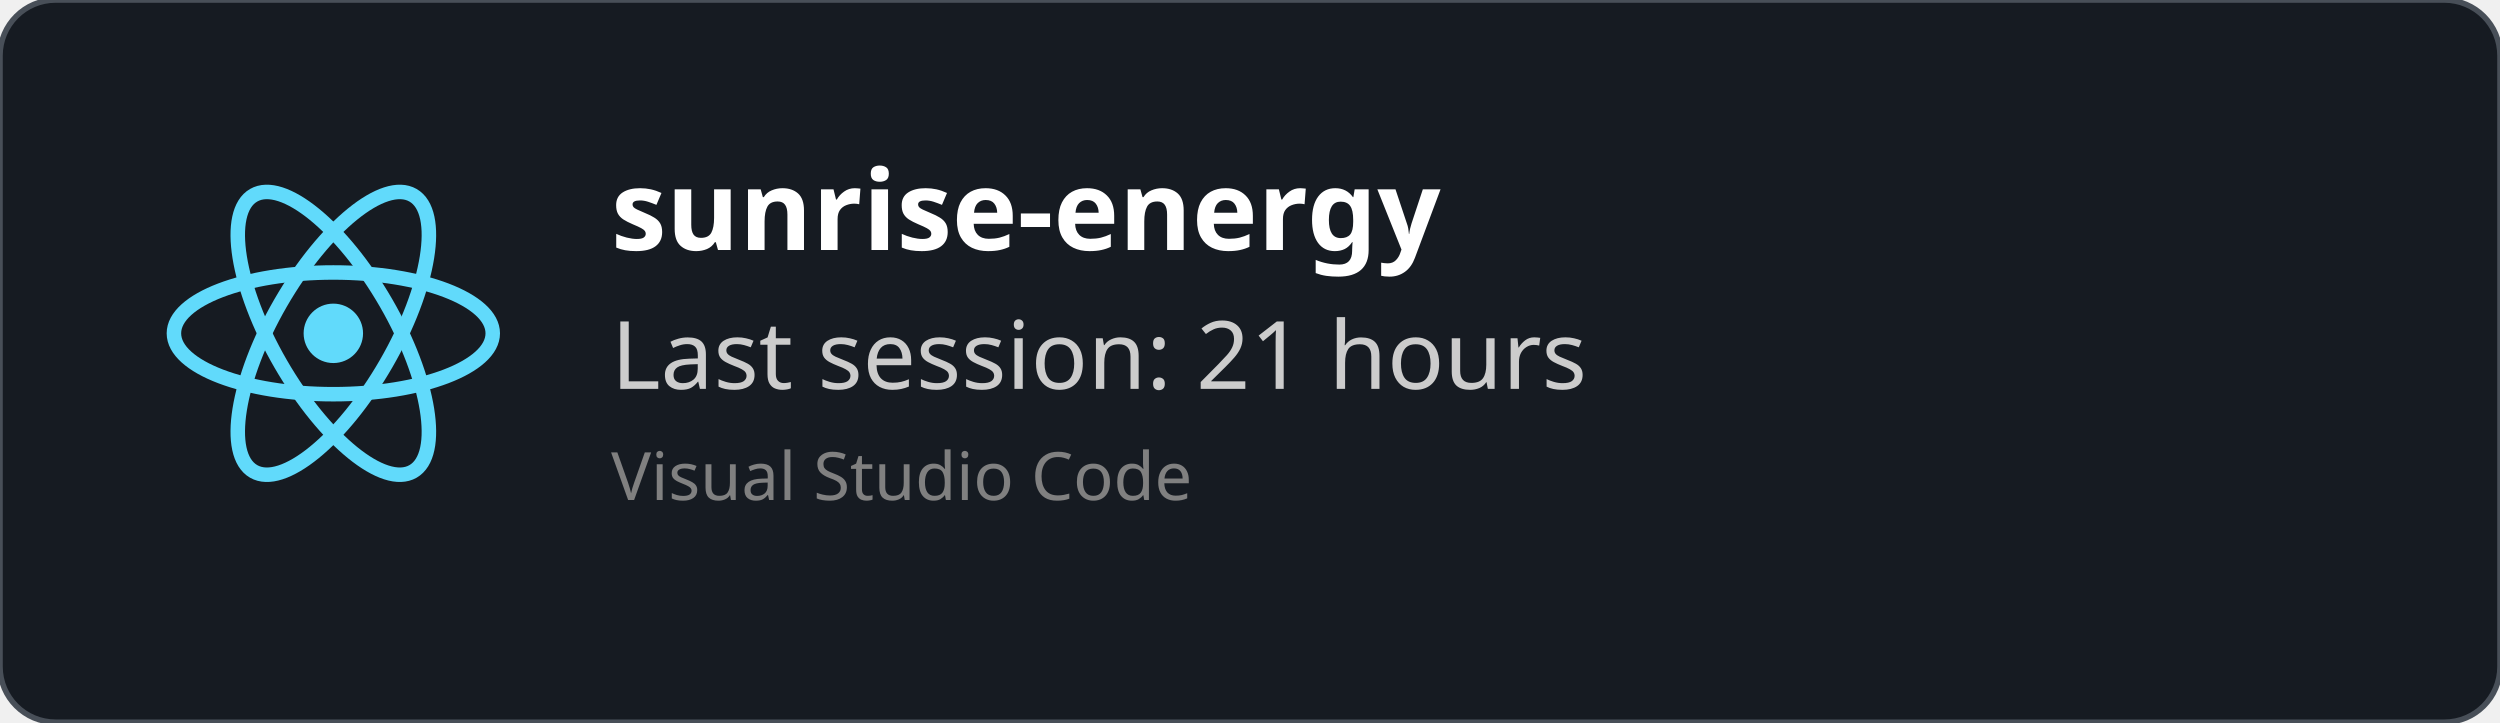
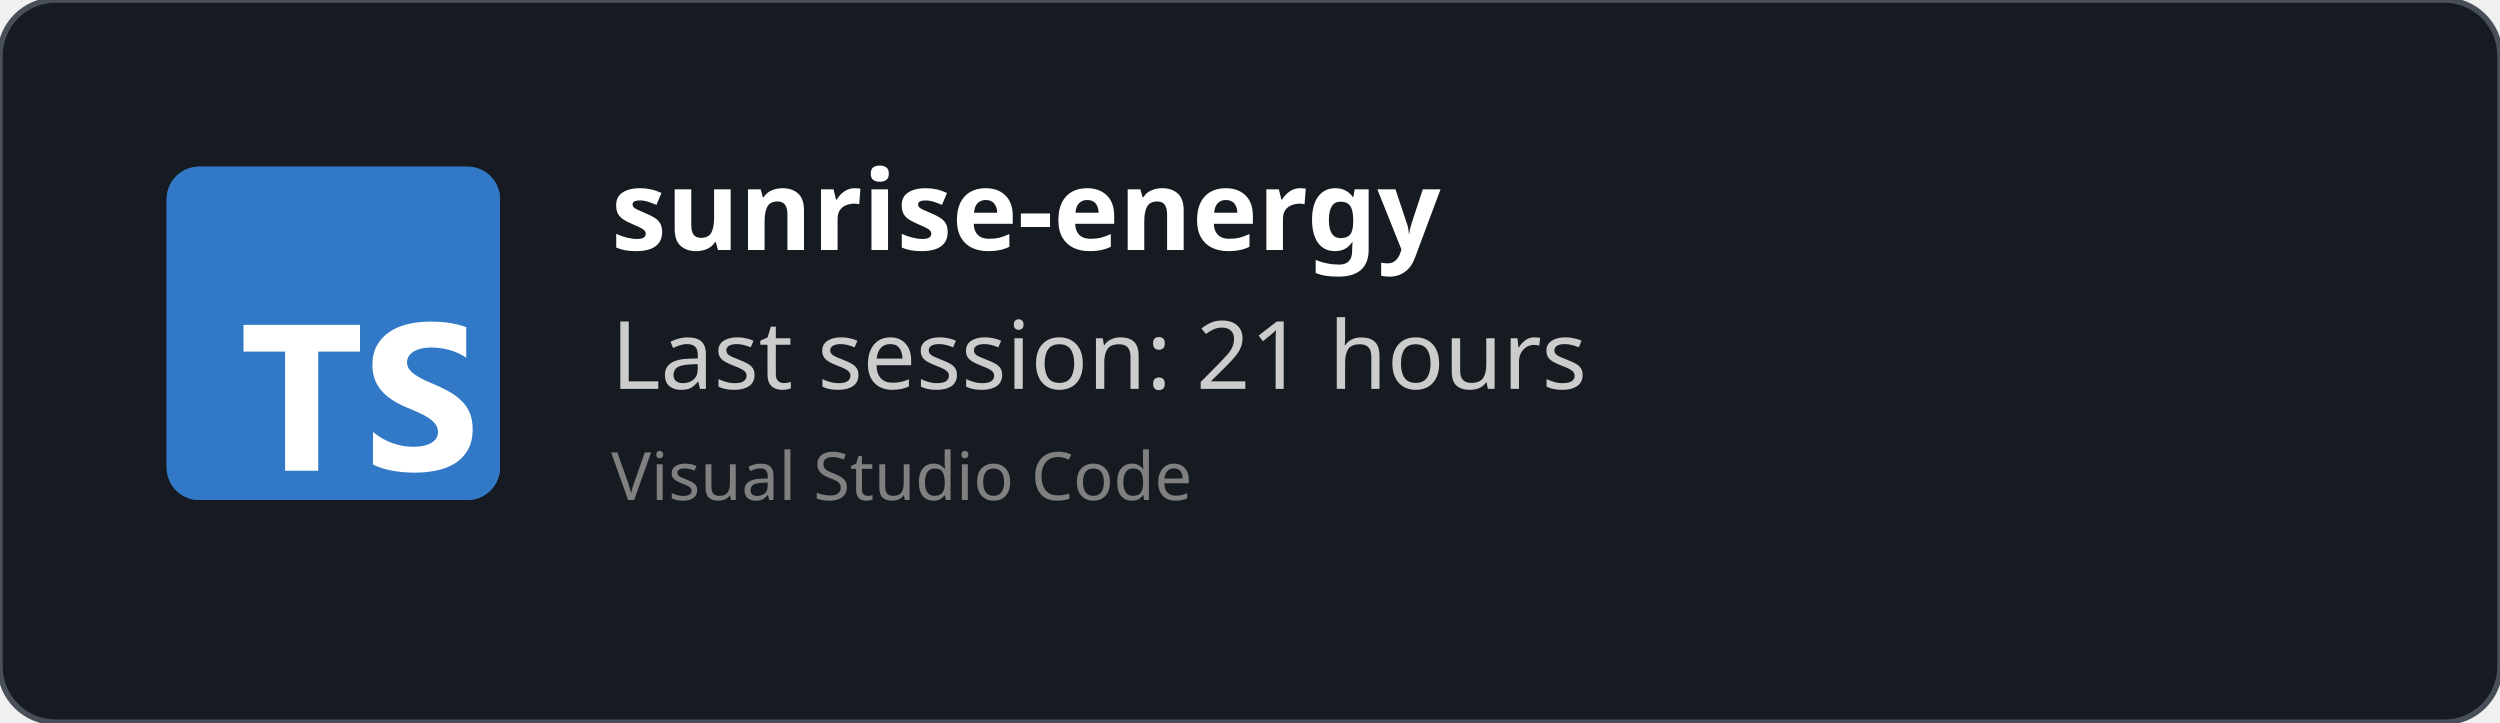
<svg xmlns="http://www.w3.org/2000/svg" width="450" height="130" viewBox="0 0 450 130" fill="none" role="img">
  <style>
    *{
        font-family: 'Segoe UI', Ubuntu, monospace
    }
    </style>
  <defs>
    <clipPath id="horizontalClip" x="20" y="20" width="500" height="200">
      <rect x="90" y="20" width="300" height="50" />
    </clipPath>
  </defs>
  <rect width="450" height="130" fill="rgba(22,27,34)" stroke="#484f58" stroke-width="1" fill-opacity="1" stroke-opacity="1" x="0" y="0" rx="10px" ry="10px">
    </rect>
-   <svg height="60" width="60" x="30" y="30" viewBox="-11.5 -10.232 23 20.463">
-     <circle cx="0" cy="0" r="2.05" fill="#61dafb" />
-     <g stroke="#61dafb" stroke-width="1" fill="none">
-       <ellipse rx="11" ry="4.2" />
-       <ellipse rx="11" ry="4.2" transform="rotate(60)" />
-       <ellipse rx="11" ry="4.2" transform="rotate(120)" />
-     </g>
+   <svg fill="none" height="60" viewBox="0 0 512 512" width="60" x="30" y="30">
+     <rect fill="#3178c6" height="512" rx="50" width="512" />
+     <rect fill="#3178c6" height="512" rx="50" width="512" />
+     <path clip-rule="evenodd" d="m316.939 407.424v50.061c8.138 4.172 17.763 7.3 28.875 9.386s22.823 3.129 35.135 3.129c11.999 0 23.397-1.147 34.196-3.442 10.799-2.294 20.268-6.075 28.406-11.342 8.138-5.266 14.581-12.15 19.328-20.65s7.121-19.007 7.121-31.522c0-9.074-1.356-17.026-4.069-23.857s-6.625-12.906-11.738-18.225c-5.112-5.319-11.242-10.091-18.389-14.315s-15.207-8.213-24.18-11.967c-6.573-2.712-12.468-5.345-17.685-7.9-5.217-2.556-9.651-5.163-13.303-7.822-3.652-2.66-6.469-5.476-8.451-8.448-1.982-2.973-2.974-6.336-2.974-10.091 0-3.441.887-6.544 2.661-9.308s4.278-5.136 7.512-7.118c3.235-1.981 7.199-3.52 11.894-4.615 4.696-1.095 9.912-1.642 15.651-1.642 4.173 0 8.581.313 13.224.938 4.643.626 9.312 1.591 14.008 2.894 4.695 1.304 9.259 2.947 13.694 4.928 4.434 1.982 8.529 4.276 12.285 6.884v-46.776c-7.616-2.92-15.937-5.084-24.962-6.492s-19.381-2.112-31.066-2.112c-11.895 0-23.163 1.278-33.805 3.833s-20.006 6.544-28.093 11.967c-8.086 5.424-14.476 12.333-19.171 20.729-4.695 8.395-7.043 18.433-7.043 30.114 0 14.914 4.304 27.638 12.912 38.172 8.607 10.533 21.675 19.45 39.204 26.751 6.886 2.816 13.303 5.579 19.25 8.291s11.086 5.528 15.415 8.448c4.33 2.92 7.747 6.101 10.252 9.543 2.504 3.441 3.756 7.352 3.756 11.733 0 3.233-.783 6.231-2.348 8.995s-3.939 5.162-7.121 7.196-7.147 3.624-11.894 4.771c-4.748 1.148-10.303 1.721-16.668 1.721-10.851 0-21.597-1.903-32.24-5.71-10.642-3.806-20.502-9.516-29.579-17.13zm-84.159-123.342h64.22v-41.082h-179v41.082h63.906v182.918h50.874z" fill="#fff" fill-rule="evenodd" />
  </svg>
  <text x="110" y="45" font-size="20" clip-path="url(#horizontalClip)" font-weight="bold" font-family="Ubuntu" fill="white">
    sunrise-energy
    </text>
  <text x="110" y="70" font-size="17px" font-family="Ubuntu" fill="#ccc">
    Last session: 21 hours
    </text>
  <text x="110" y="90" font-size="12px" font-family="Ubuntu" fill="grey">
    Visual Studio Code
    </text>
</svg>
